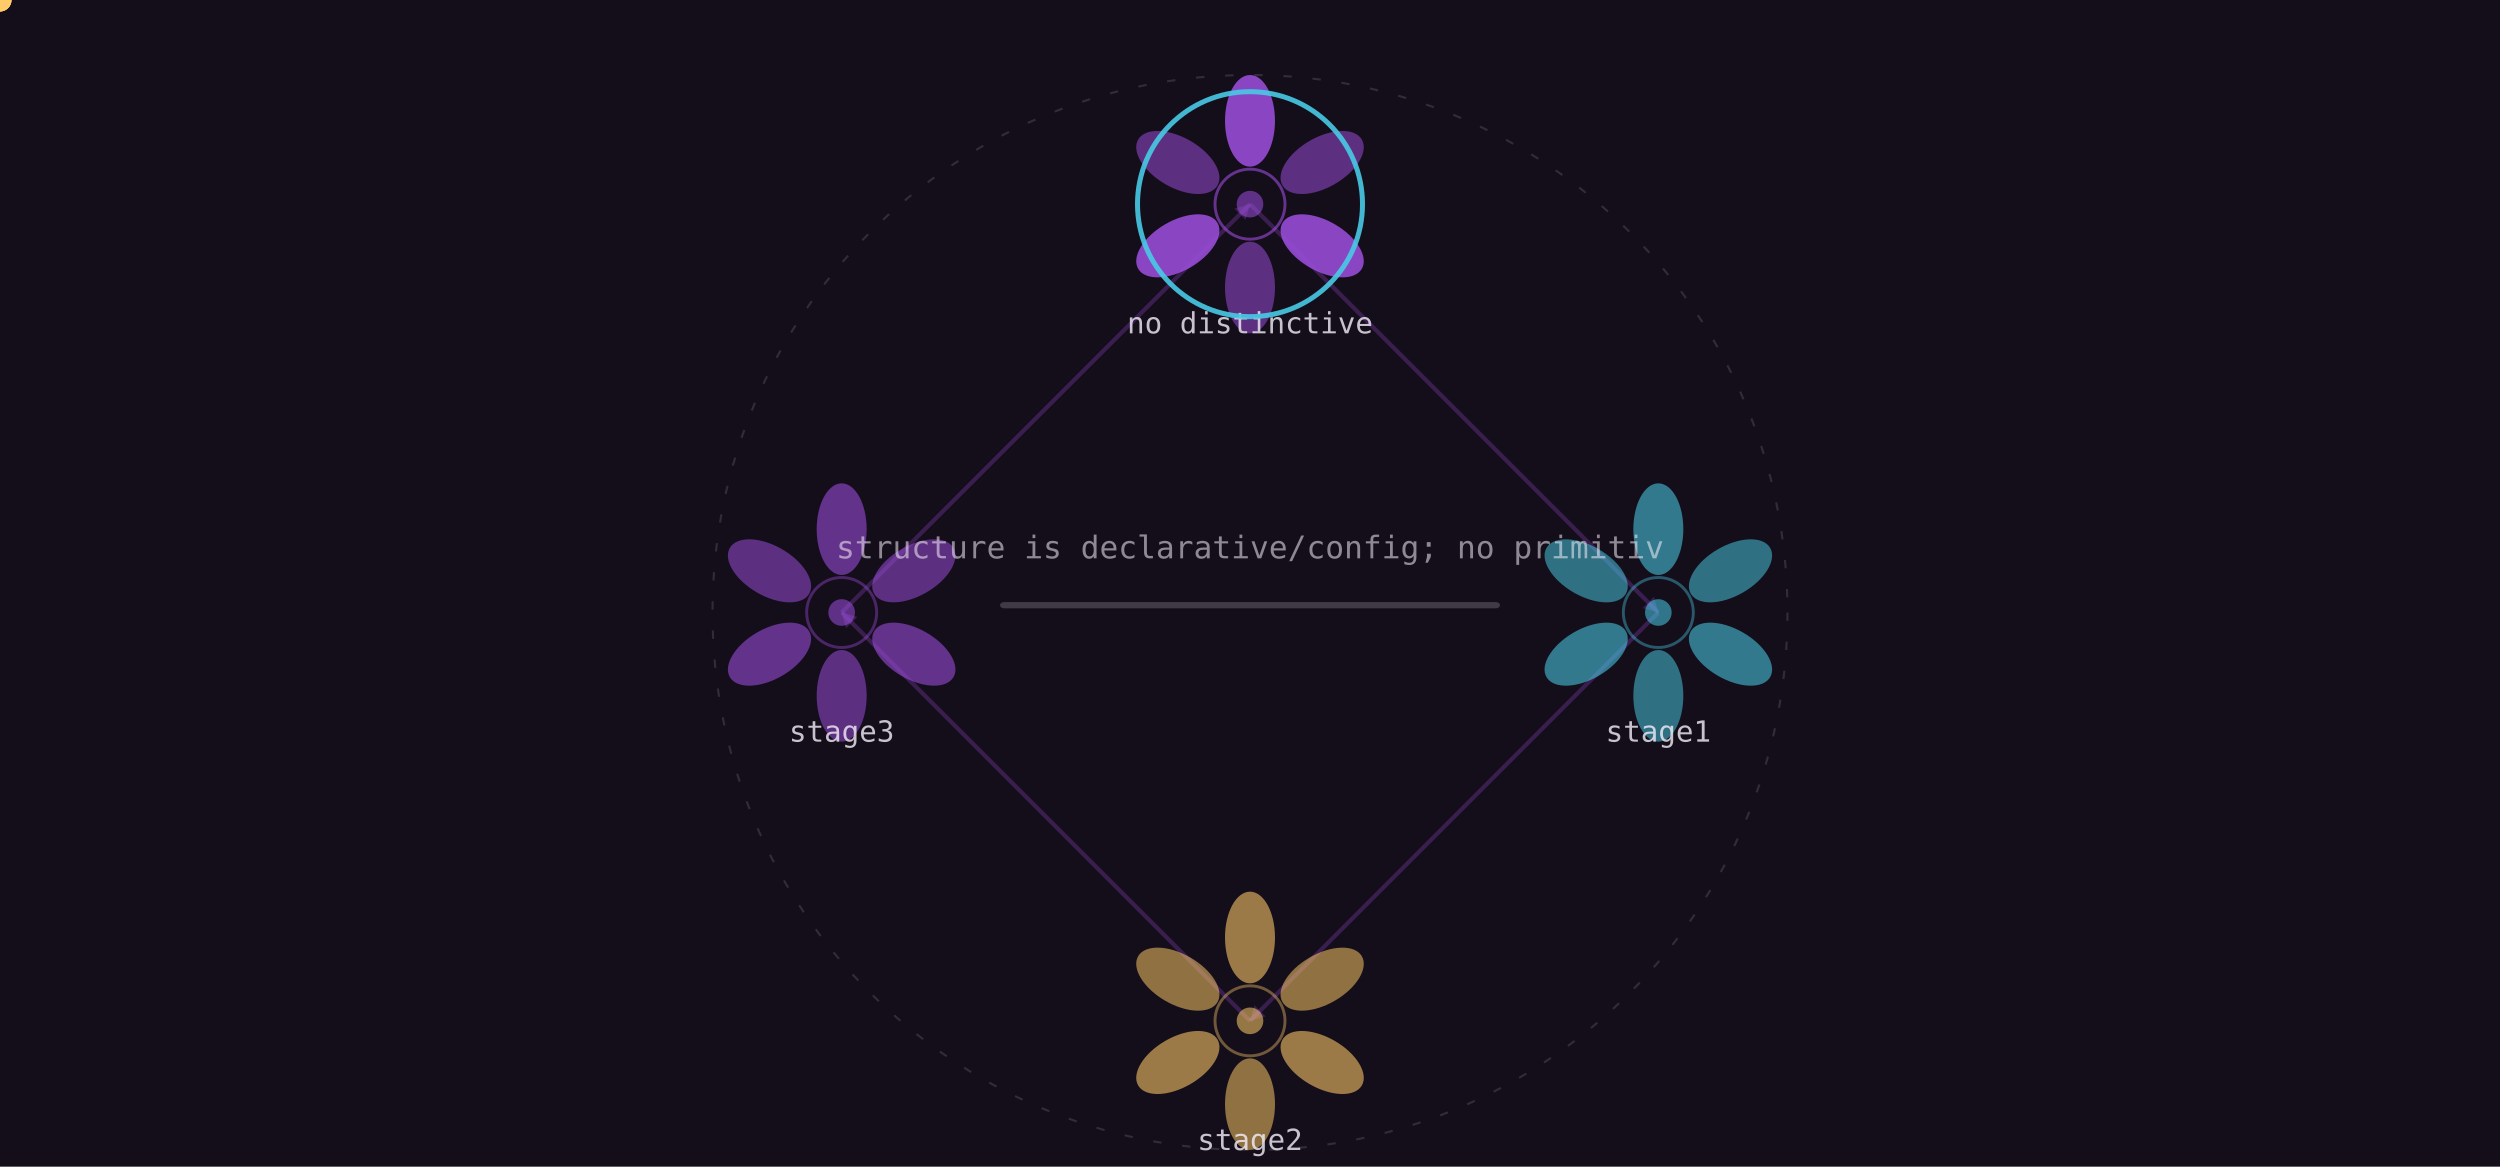
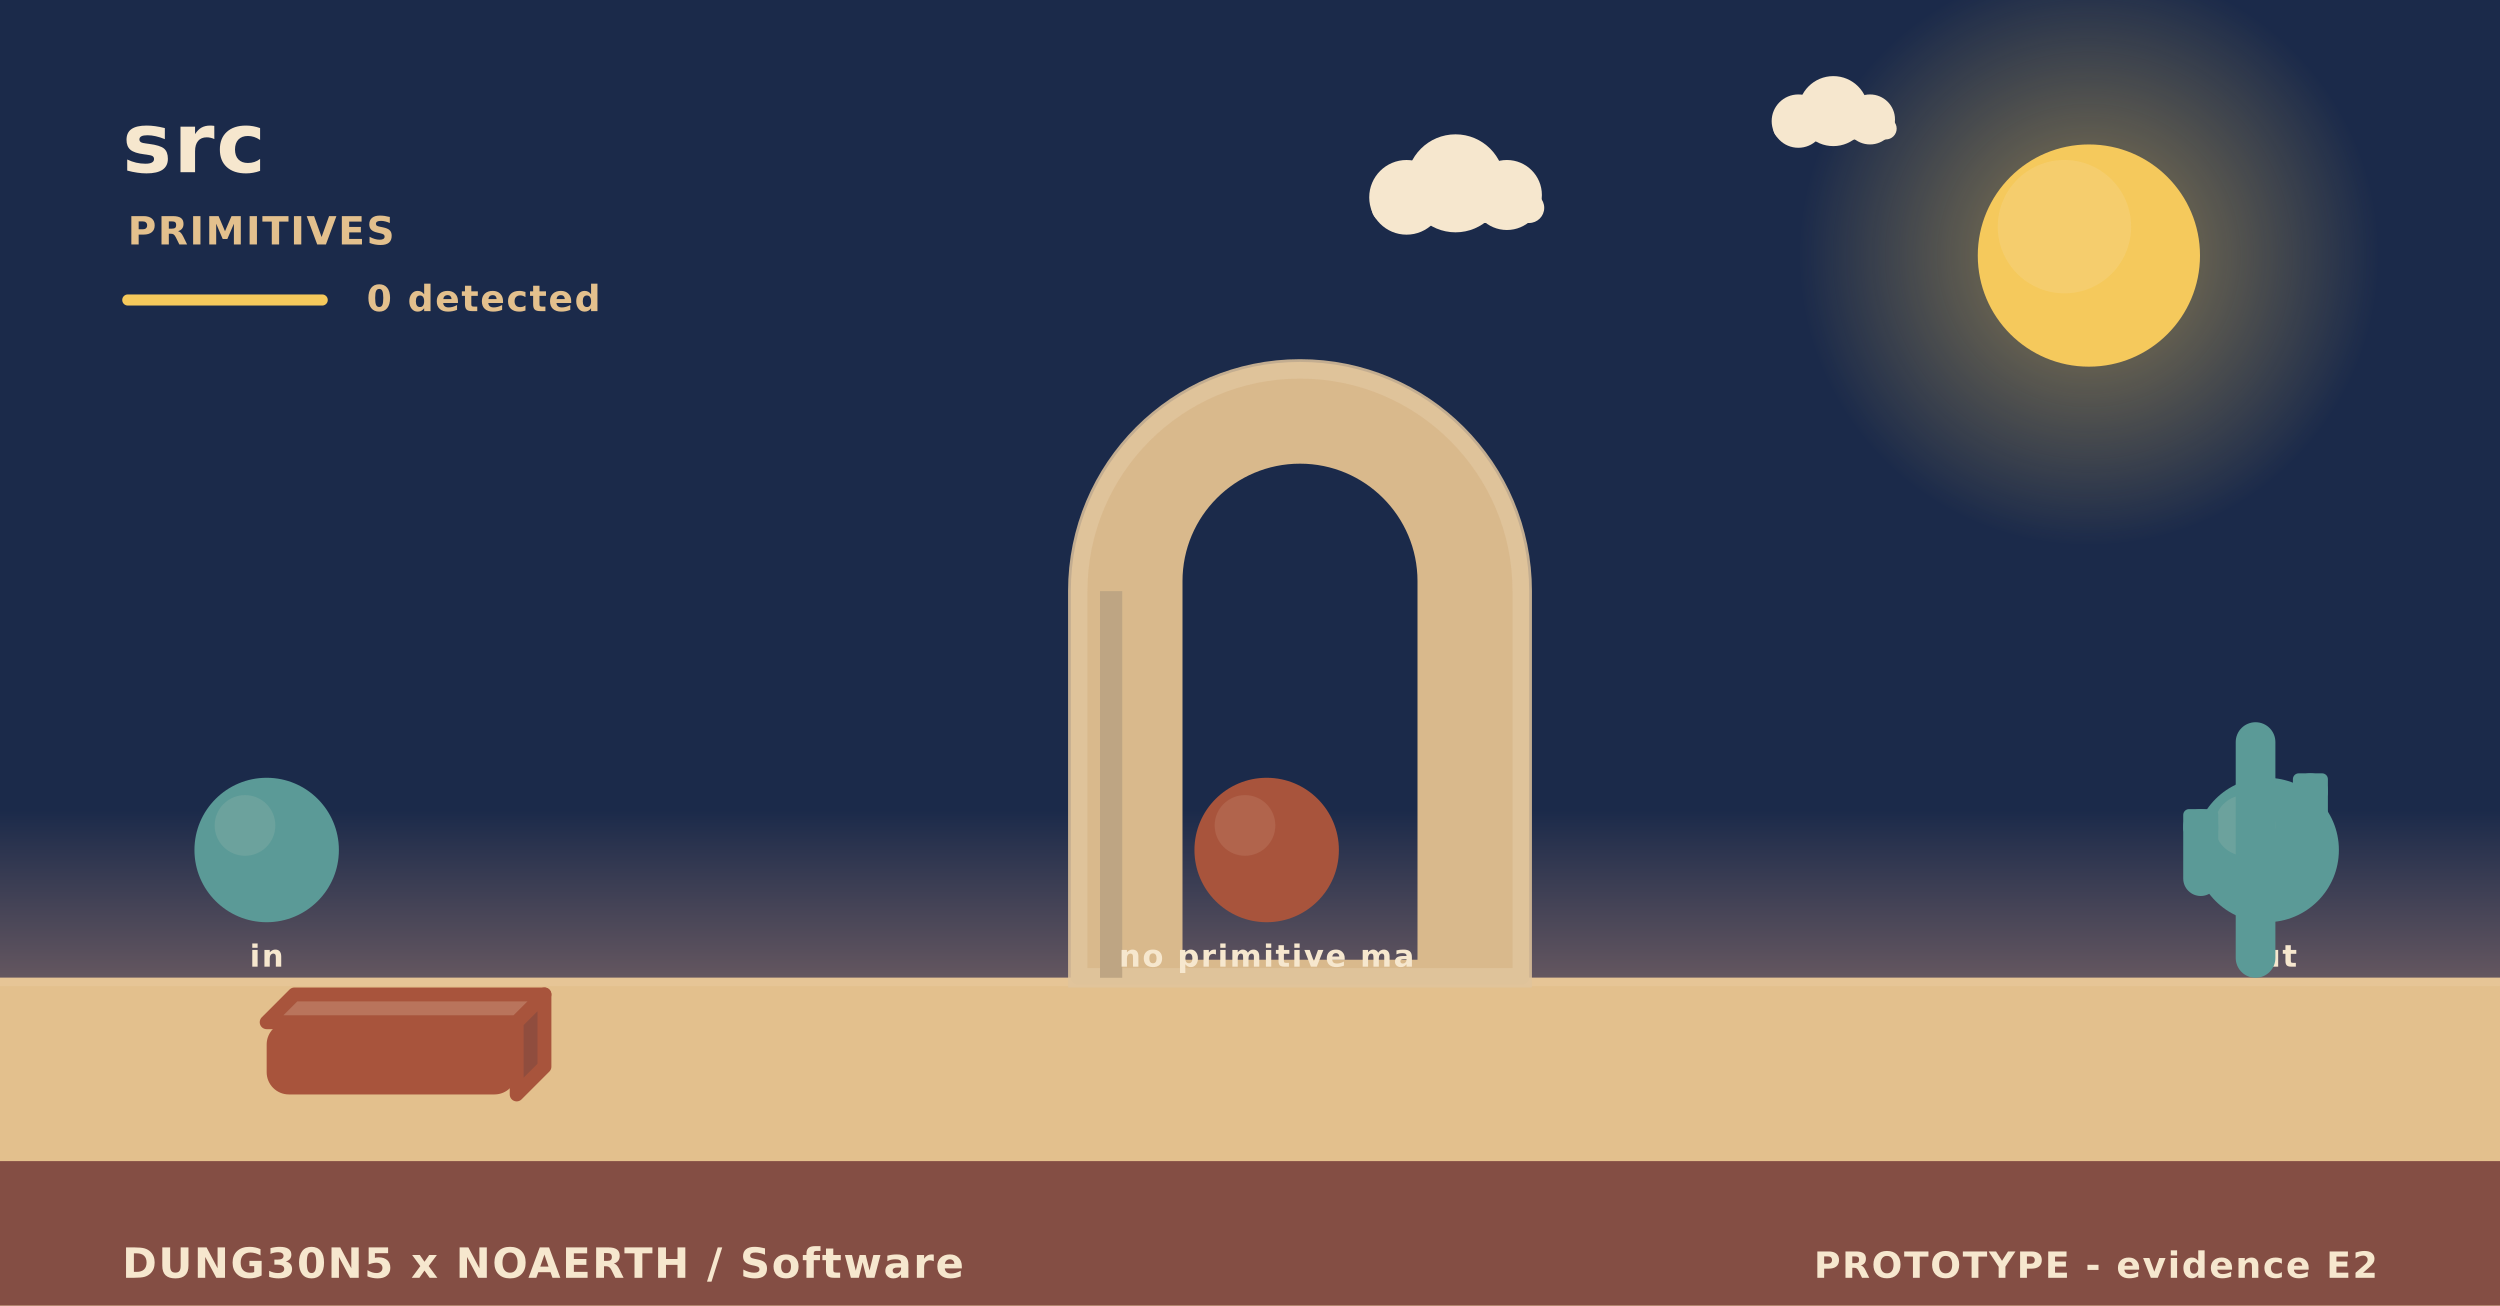
- <svg xmlns="http://www.w3.org/2000/svg" viewBox="0 0 1200 560" width="1200" height="560" role="img" aria-label="src state machine">
-   <rect width="1200" height="560" fill="#140d1a" />
-   <defs>
-     <linearGradient id="gs" x1="0" y1="0" x2="1" y2="1">
-       <stop offset="0%" stop-color="#9d4edd" />
-       <stop offset="100%" stop-color="#48cae4" />
-     </linearGradient>
-   </defs>
-   <circle cx="600.00" cy="294.00" r="258.00" fill="none" stroke="rgba(244,238,248,0.140)" stroke-width="1.00" opacity="1.00" stroke-dasharray="4 10" />
-   <line x1="600.00" y1="98.00" x2="796.00" y2="294.00" stroke="rgba(157,78,221,0.500)" stroke-width="2.00" opacity="0.55" />
-   <polygon points="796.00,294.00 793.88,286.50 788.50,291.88" fill="rgba(157,78,221,0.500)" opacity="0.55" />
-   <g opacity="0.9">
-     <circle cx="0.00" cy="0.00" r="5.50" fill="#ffcb69" opacity="1.00" />
-     <animateTransform attributeName="transform" type="translate" values="600.00,98.00 796.00,294.00" dur="6.9s" begin="0.0s" repeatCount="indefinite" />
-     <animateTransform attributeName="transform" type="translate" values="796.00,294.00 600.00,98.00" dur="6.9s" begin="3.45s" repeatCount="indefinite" />
+ <svg xmlns="http://www.w3.org/2000/svg" width="900" height="470" viewBox="0 0 900 470" role="img" aria-label="src - how it behaves">
+   <linearGradient id="skys" x1="0" y1="0" x2="0" y2="1">
+     <stop offset="0" stop-color="#1b2a4a" />
+     <stop offset="0.62" stop-color="#1b2a4a" />
+     <stop offset="1" stop-color="#f3ad8a" />
+   </linearGradient>
+   <rect width="900" height="470" fill="url(#skys)" />
+   <radialGradient id="suns">
+     <stop offset="0.35" stop-color="#f5c95c" stop-opacity="0.34" />
+     <stop offset="1" stop-color="#f5c95c" stop-opacity="0" />
+   </radialGradient>
+   <circle cx="752" cy="92" r="104" fill="url(#suns)" />
+   <circle cx="752" cy="92" r="40" fill="#f5c95c" />
+   <circle cx="743.2" cy="81.6" r="24" fill="#f5d27e" opacity="0.5" />
+   <g>
+     <circle cx="524" cy="66" r="17.64" fill="#f6e7ce" />
+     <circle cx="506.36" cy="71.04" r="13.44" fill="#f6e7ce" />
+     <circle cx="542.48" cy="70.2" r="12.6" fill="#f6e7ce" />
+     <rect x="493.76" y="69.36" width="62.16" height="10.92" rx="5.46" fill="#f6e7ce" />
+     <animateTransform attributeName="transform" type="translate" values="0 0;24 0;0 0" dur="36s" begin="0s" repeatCount="indefinite" />
  </g>
-   <line x1="796.00" y1="294.00" x2="600.00" y2="490.00" stroke="rgba(157,78,221,0.500)" stroke-width="2.00" opacity="0.55" />
-   <polygon points="600.00,490.00 607.50,487.88 602.12,482.50" fill="rgba(157,78,221,0.500)" opacity="0.55" />
-   <g opacity="0.9">
-     <circle cx="0.00" cy="0.00" r="5.50" fill="#ffcb69" opacity="1.00" />
-     <animateTransform attributeName="transform" type="translate" values="796.00,294.00 600.00,490.00" dur="6.9s" begin="1.725s" repeatCount="indefinite" />
-     <animateTransform attributeName="transform" type="translate" values="600.00,490.00 796.00,294.00" dur="6.9s" begin="5.175s" repeatCount="indefinite" />
+   <g>
+     <circle cx="660" cy="40" r="12.6" fill="#f6e7ce" />
+     <circle cx="647.4" cy="43.6" r="9.6" fill="#f6e7ce" />
+     <circle cx="673.2" cy="43" r="9" fill="#f6e7ce" />
+     <rect x="638.4" y="42.4" width="44.4" height="7.8" rx="3.9" fill="#f6e7ce" />
+     <animateTransform attributeName="transform" type="translate" values="0 0;-18 0;0 0" dur="46s" begin="3s" repeatCount="indefinite" />
  </g>
-   <line x1="600.00" y1="490.00" x2="404.00" y2="294.00" stroke="rgba(157,78,221,0.500)" stroke-width="2.00" opacity="0.55" />
-   <polygon points="404.00,294.00 406.12,301.50 411.50,296.12" fill="rgba(157,78,221,0.500)" opacity="0.55" />
-   <g opacity="0.9">
-     <circle cx="0.00" cy="0.00" r="5.50" fill="#ffcb69" opacity="1.00" />
-     <animateTransform attributeName="transform" type="translate" values="600.00,490.00 404.00,294.00" dur="6.9s" begin="3.45s" repeatCount="indefinite" />
-     <animateTransform attributeName="transform" type="translate" values="404.00,294.00 600.00,490.00" dur="6.9s" begin="6.9s" repeatCount="indefinite" />
+   <rect x="0" y="352" width="900" height="118" fill="#e3c08d" />
+   <rect x="0" y="352" width="900" height="3" fill="#e6c596" />
+   <text x="44" y="62" font-family="Verdana,DejaVu Sans,sans-serif" font-size="30" font-weight="700" letter-spacing="0.6" fill="#f6e7ce" text-anchor="start">src</text>
+   <text x="46" y="88" font-family="Verdana,DejaVu Sans,sans-serif" font-size="14" font-weight="700" letter-spacing="0.6" fill="#e3c08d" text-anchor="start">PRIMITIVES</text>
+   <rect x="44" y="106" width="74" height="4" rx="2" fill="#f5c95c" />
+   <text x="132" y="112" font-family="Verdana,DejaVu Sans,sans-serif" font-size="13" font-weight="700" letter-spacing="0.6" fill="#e3c08d" text-anchor="start">0 detected</text>
+   <path d="M388,352 L388,212.8 A80,80 0 0 1 548,212.8 L548,352 Z M423.2,348 L423.2,209.22 A44.8,44.8 0 0 1 512.8,209.22 L512.8,348 Z" fill="#d9b98c" fill-rule="evenodd" stroke="#d9b98c" stroke-width="5" stroke-linejoin="round" />
+   <path d="M388,352 L388,212.8 A80,80 0 0 1 548,212.8 L548,352 Z" fill="none" stroke="#e0c49c" stroke-width="7" stroke-linecap="round" opacity="0.85" />
+   <rect x="396" y="212.8" width="8" height="139.2" fill="#bea583" />
+   <circle cx="96" cy="306" r="26" fill="#5b9a97" />
+   <circle cx="88.2" cy="297.16" r="10.92" fill="#7aa9a2" opacity="0.55" />
+   <text x="96" y="348" font-family="Verdana,DejaVu Sans,sans-serif" font-size="11" font-weight="700" letter-spacing="0.6" fill="#f6e7ce" text-anchor="middle">in</text>
+   <g>
+     <circle cx="456" cy="306" r="26" fill="#a8543c" />
+     <circle cx="448.2" cy="297.16" r="10.92" fill="#b87159" opacity="0.55" />
+     <animate attributeName="opacity" values="0.8;1;0.8" dur="4.6s" begin="0s" repeatCount="indefinite" />
  </g>
-   <line x1="404.00" y1="294.00" x2="600.00" y2="98.00" stroke="rgba(157,78,221,0.500)" stroke-width="2.00" opacity="0.55" />
-   <polygon points="600.00,98.00 592.50,100.12 597.88,105.50" fill="rgba(157,78,221,0.500)" opacity="0.55" />
-   <g opacity="0.9">
-     <circle cx="0.00" cy="0.00" r="5.50" fill="#ffcb69" opacity="1.00" />
-     <animateTransform attributeName="transform" type="translate" values="404.00,294.00 600.00,98.00" dur="6.9s" begin="5.175s" repeatCount="indefinite" />
-     <animateTransform attributeName="transform" type="translate" values="600.00,98.00 404.00,294.00" dur="6.9s" begin="8.625s" repeatCount="indefinite" />
-   </g>
-   <ellipse cx="600.00" cy="58.00" rx="12.00" ry="22.00" fill="rgba(157,78,221,0.900)" opacity="0.95" transform="rotate(0.0 600.00 58.00)" />
-   <ellipse cx="634.64" cy="78.00" rx="12.00" ry="22.00" fill="rgba(157,78,221,0.550)" opacity="0.95" transform="rotate(60.0 634.64 78.00)" />
-   <ellipse cx="634.64" cy="118.00" rx="12.00" ry="22.00" fill="rgba(157,78,221,0.900)" opacity="0.95" transform="rotate(120.0 634.64 118.00)" />
-   <ellipse cx="600.00" cy="138.00" rx="12.00" ry="22.00" fill="rgba(157,78,221,0.550)" opacity="0.95" transform="rotate(180.0 600.00 138.00)" />
-   <ellipse cx="565.36" cy="118.00" rx="12.00" ry="22.00" fill="rgba(157,78,221,0.900)" opacity="0.95" transform="rotate(240.0 565.36 118.00)" />
-   <ellipse cx="565.36" cy="78.00" rx="12.00" ry="22.00" fill="rgba(157,78,221,0.550)" opacity="0.95" transform="rotate(300.0 565.36 78.00)" />
-   <circle cx="600.00" cy="98.00" r="16.80" fill="none" stroke="rgba(157,78,221,0.900)" stroke-width="1.40" opacity="0.66" />
-   <circle cx="600.00" cy="98.00" r="6.40" fill="rgba(157,78,221,0.550)" opacity="1.00" />
-   <text x="600" y="160" font-family="ui-monospace,Menlo,monospace" font-size="14" fill="rgba(244,238,248,0.800)" text-anchor="middle">no distinctive</text>
-   <g>
-     <circle cx="600.00" cy="98.00" r="54.00" fill="none" stroke="#48cae4" stroke-width="2.40" opacity="0.90" />
-     <animate attributeName="opacity" values="0.25;1.0;0.25" dur="13.8s" begin="0.0s" repeatCount="indefinite" />
-   </g>
-   <ellipse cx="796.00" cy="254.00" rx="12.00" ry="22.00" fill="rgba(72,202,228,0.600)" opacity="0.95" transform="rotate(0.0 796.00 254.00)" />
-   <ellipse cx="830.64" cy="274.00" rx="12.00" ry="22.00" fill="rgba(72,202,228,0.550)" opacity="0.95" transform="rotate(60.0 830.64 274.00)" />
-   <ellipse cx="830.64" cy="314.00" rx="12.00" ry="22.00" fill="rgba(72,202,228,0.600)" opacity="0.95" transform="rotate(120.0 830.64 314.00)" />
-   <ellipse cx="796.00" cy="334.00" rx="12.00" ry="22.00" fill="rgba(72,202,228,0.550)" opacity="0.95" transform="rotate(180.0 796.00 334.00)" />
-   <ellipse cx="761.36" cy="314.00" rx="12.00" ry="22.00" fill="rgba(72,202,228,0.600)" opacity="0.95" transform="rotate(240.0 761.36 314.00)" />
-   <ellipse cx="761.36" cy="274.00" rx="12.00" ry="22.00" fill="rgba(72,202,228,0.550)" opacity="0.95" transform="rotate(300.0 761.36 274.00)" />
-   <circle cx="796.00" cy="294.00" r="16.80" fill="none" stroke="rgba(72,202,228,0.600)" stroke-width="1.40" opacity="0.66" />
-   <circle cx="796.00" cy="294.00" r="6.40" fill="rgba(72,202,228,0.550)" opacity="1.00" />
-   <text x="796" y="356" font-family="ui-monospace,Menlo,monospace" font-size="14" fill="rgba(244,238,248,0.800)" text-anchor="middle">stage1</text>
-   <ellipse cx="600.00" cy="450.00" rx="12.00" ry="22.00" fill="rgba(255,203,105,0.600)" opacity="0.95" transform="rotate(0.0 600.00 450.00)" />
-   <ellipse cx="634.64" cy="470.00" rx="12.00" ry="22.00" fill="rgba(255,203,105,0.550)" opacity="0.95" transform="rotate(60.0 634.64 470.00)" />
-   <ellipse cx="634.64" cy="510.00" rx="12.00" ry="22.00" fill="rgba(255,203,105,0.600)" opacity="0.95" transform="rotate(120.0 634.64 510.00)" />
-   <ellipse cx="600.00" cy="530.00" rx="12.00" ry="22.00" fill="rgba(255,203,105,0.550)" opacity="0.95" transform="rotate(180.0 600.00 530.00)" />
-   <ellipse cx="565.36" cy="510.00" rx="12.00" ry="22.00" fill="rgba(255,203,105,0.600)" opacity="0.95" transform="rotate(240.0 565.36 510.00)" />
-   <ellipse cx="565.36" cy="470.00" rx="12.00" ry="22.00" fill="rgba(255,203,105,0.550)" opacity="0.95" transform="rotate(300.0 565.36 470.00)" />
-   <circle cx="600.00" cy="490.00" r="16.80" fill="none" stroke="rgba(255,203,105,0.600)" stroke-width="1.40" opacity="0.66" />
-   <circle cx="600.00" cy="490.00" r="6.40" fill="rgba(255,203,105,0.550)" opacity="1.00" />
-   <text x="600" y="552" font-family="ui-monospace,Menlo,monospace" font-size="14" fill="rgba(244,238,248,0.800)" text-anchor="middle">stage2</text>
-   <ellipse cx="404.00" cy="254.00" rx="12.00" ry="22.00" fill="rgba(157,78,221,0.600)" opacity="0.95" transform="rotate(0.0 404.00 254.00)" />
-   <ellipse cx="438.64" cy="274.00" rx="12.00" ry="22.00" fill="rgba(157,78,221,0.550)" opacity="0.95" transform="rotate(60.0 438.64 274.00)" />
-   <ellipse cx="438.64" cy="314.00" rx="12.00" ry="22.00" fill="rgba(157,78,221,0.600)" opacity="0.95" transform="rotate(120.0 438.64 314.00)" />
-   <ellipse cx="404.00" cy="334.00" rx="12.00" ry="22.00" fill="rgba(157,78,221,0.550)" opacity="0.95" transform="rotate(180.0 404.00 334.00)" />
-   <ellipse cx="369.36" cy="314.00" rx="12.00" ry="22.00" fill="rgba(157,78,221,0.600)" opacity="0.95" transform="rotate(240.0 369.36 314.00)" />
-   <ellipse cx="369.36" cy="274.00" rx="12.00" ry="22.00" fill="rgba(157,78,221,0.550)" opacity="0.95" transform="rotate(300.0 369.36 274.00)" />
-   <circle cx="404.00" cy="294.00" r="16.80" fill="none" stroke="rgba(157,78,221,0.600)" stroke-width="1.40" opacity="0.66" />
-   <circle cx="404.00" cy="294.00" r="6.40" fill="rgba(157,78,221,0.550)" opacity="1.00" />
-   <text x="404" y="356" font-family="ui-monospace,Menlo,monospace" font-size="14" fill="rgba(244,238,248,0.800)" text-anchor="middle">stage3</text>
-   <rect x="480.00" y="289.00" width="240.00" height="3.00" rx="2.00" fill="rgba(244,238,248,0.200)" opacity="1.00" />
-   <text x="600" y="268" font-family="ui-monospace,Menlo,monospace" font-size="15" fill="rgba(244,238,248,0.550)" text-anchor="middle">structure is declarative/config; no primitiv</text>
+   <text x="456" y="348" font-family="Verdana,DejaVu Sans,sans-serif" font-size="11" font-weight="700" letter-spacing="0.6" fill="#f6e7ce" text-anchor="middle">no primitive ma</text>
+   <circle cx="816" cy="306" r="26" fill="#5b9a97" />
+   <circle cx="808.2" cy="297.16" r="10.92" fill="#7aa9a2" opacity="0.55" />
+   <text x="816" y="348" font-family="Verdana,DejaVu Sans,sans-serif" font-size="11" font-weight="700" letter-spacing="0.6" fill="#f6e7ce" text-anchor="middle">out</text>
+   <path d="M96,368 L186,368 L196,358 L106,358 Z" fill="#b9745c" stroke="#a8543c" stroke-width="5" stroke-linejoin="round" />
+   <path d="M186,368 L196,358 L196,384 L186,394 Z" fill="#904d3e" stroke="#a8543c" stroke-width="5" stroke-linejoin="round" />
+   <rect x="96" y="368" width="90" height="26" rx="8" fill="#a8543c" />
+   <rect x="804.86" y="260" width="14.28" height="92" rx="7.14" fill="#5b9a97" />
+   <rect x="785.96" y="291.28" width="12.6" height="31.28" rx="6.3" fill="#5b9a97" />
+   <rect x="785.96" y="291.28" width="12.6" height="9.2" rx="2.1" fill="#5b9a97" />
+   <rect x="825.44" y="278.4" width="12.6" height="31.28" rx="6.3" fill="#5b9a97" />
+   <rect x="825.44" y="278.4" width="12.6" height="9.2" rx="2.1" fill="#5b9a97" />
+   <rect x="0" y="418" width="900" height="52" rx="0" fill="#7e4740" opacity="0.94" />
+   <text x="44" y="460" font-family="Verdana,DejaVu Sans,sans-serif" font-size="15" font-weight="700" letter-spacing="0.6" fill="#f6e7ce" text-anchor="start">DUNG30N5 x NOAERTH  /  Software</text>
+   <text x="856" y="460" font-family="Verdana,DejaVu Sans,sans-serif" font-size="13" font-weight="700" letter-spacing="0.6" fill="#f6e7ce" text-anchor="end">PROTOTYPE  -  evidence E2</text>
</svg>
